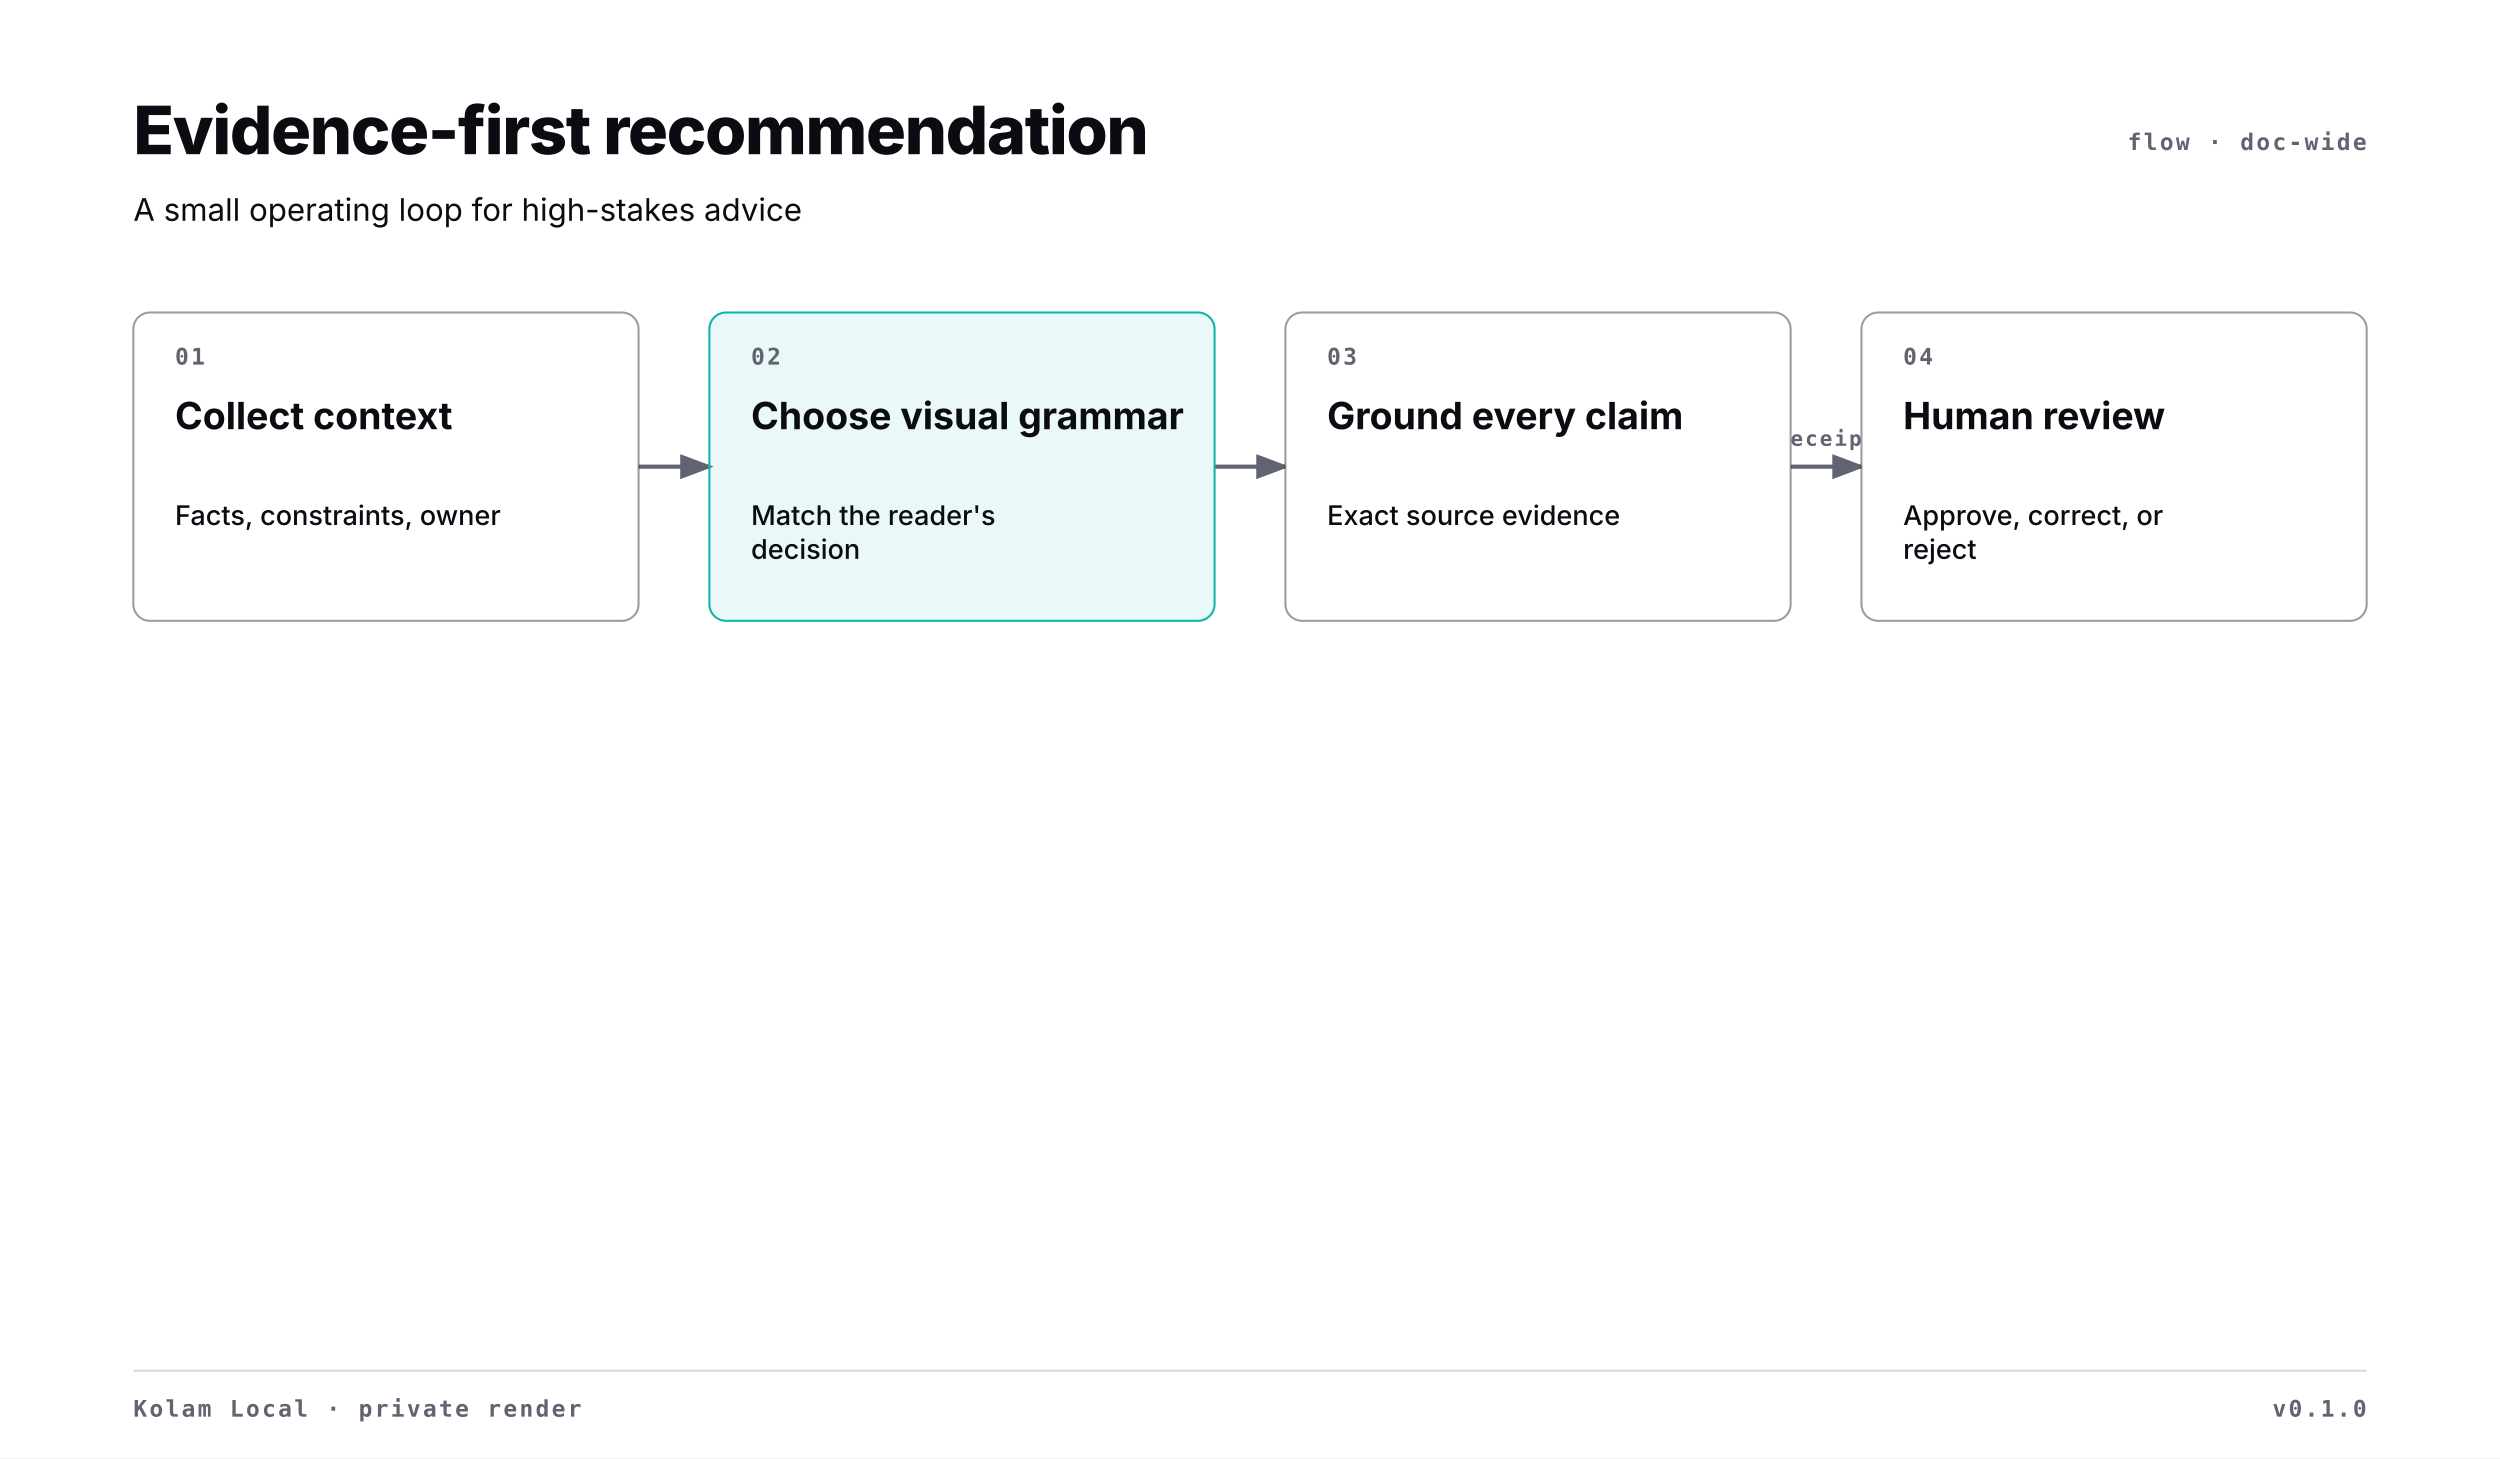
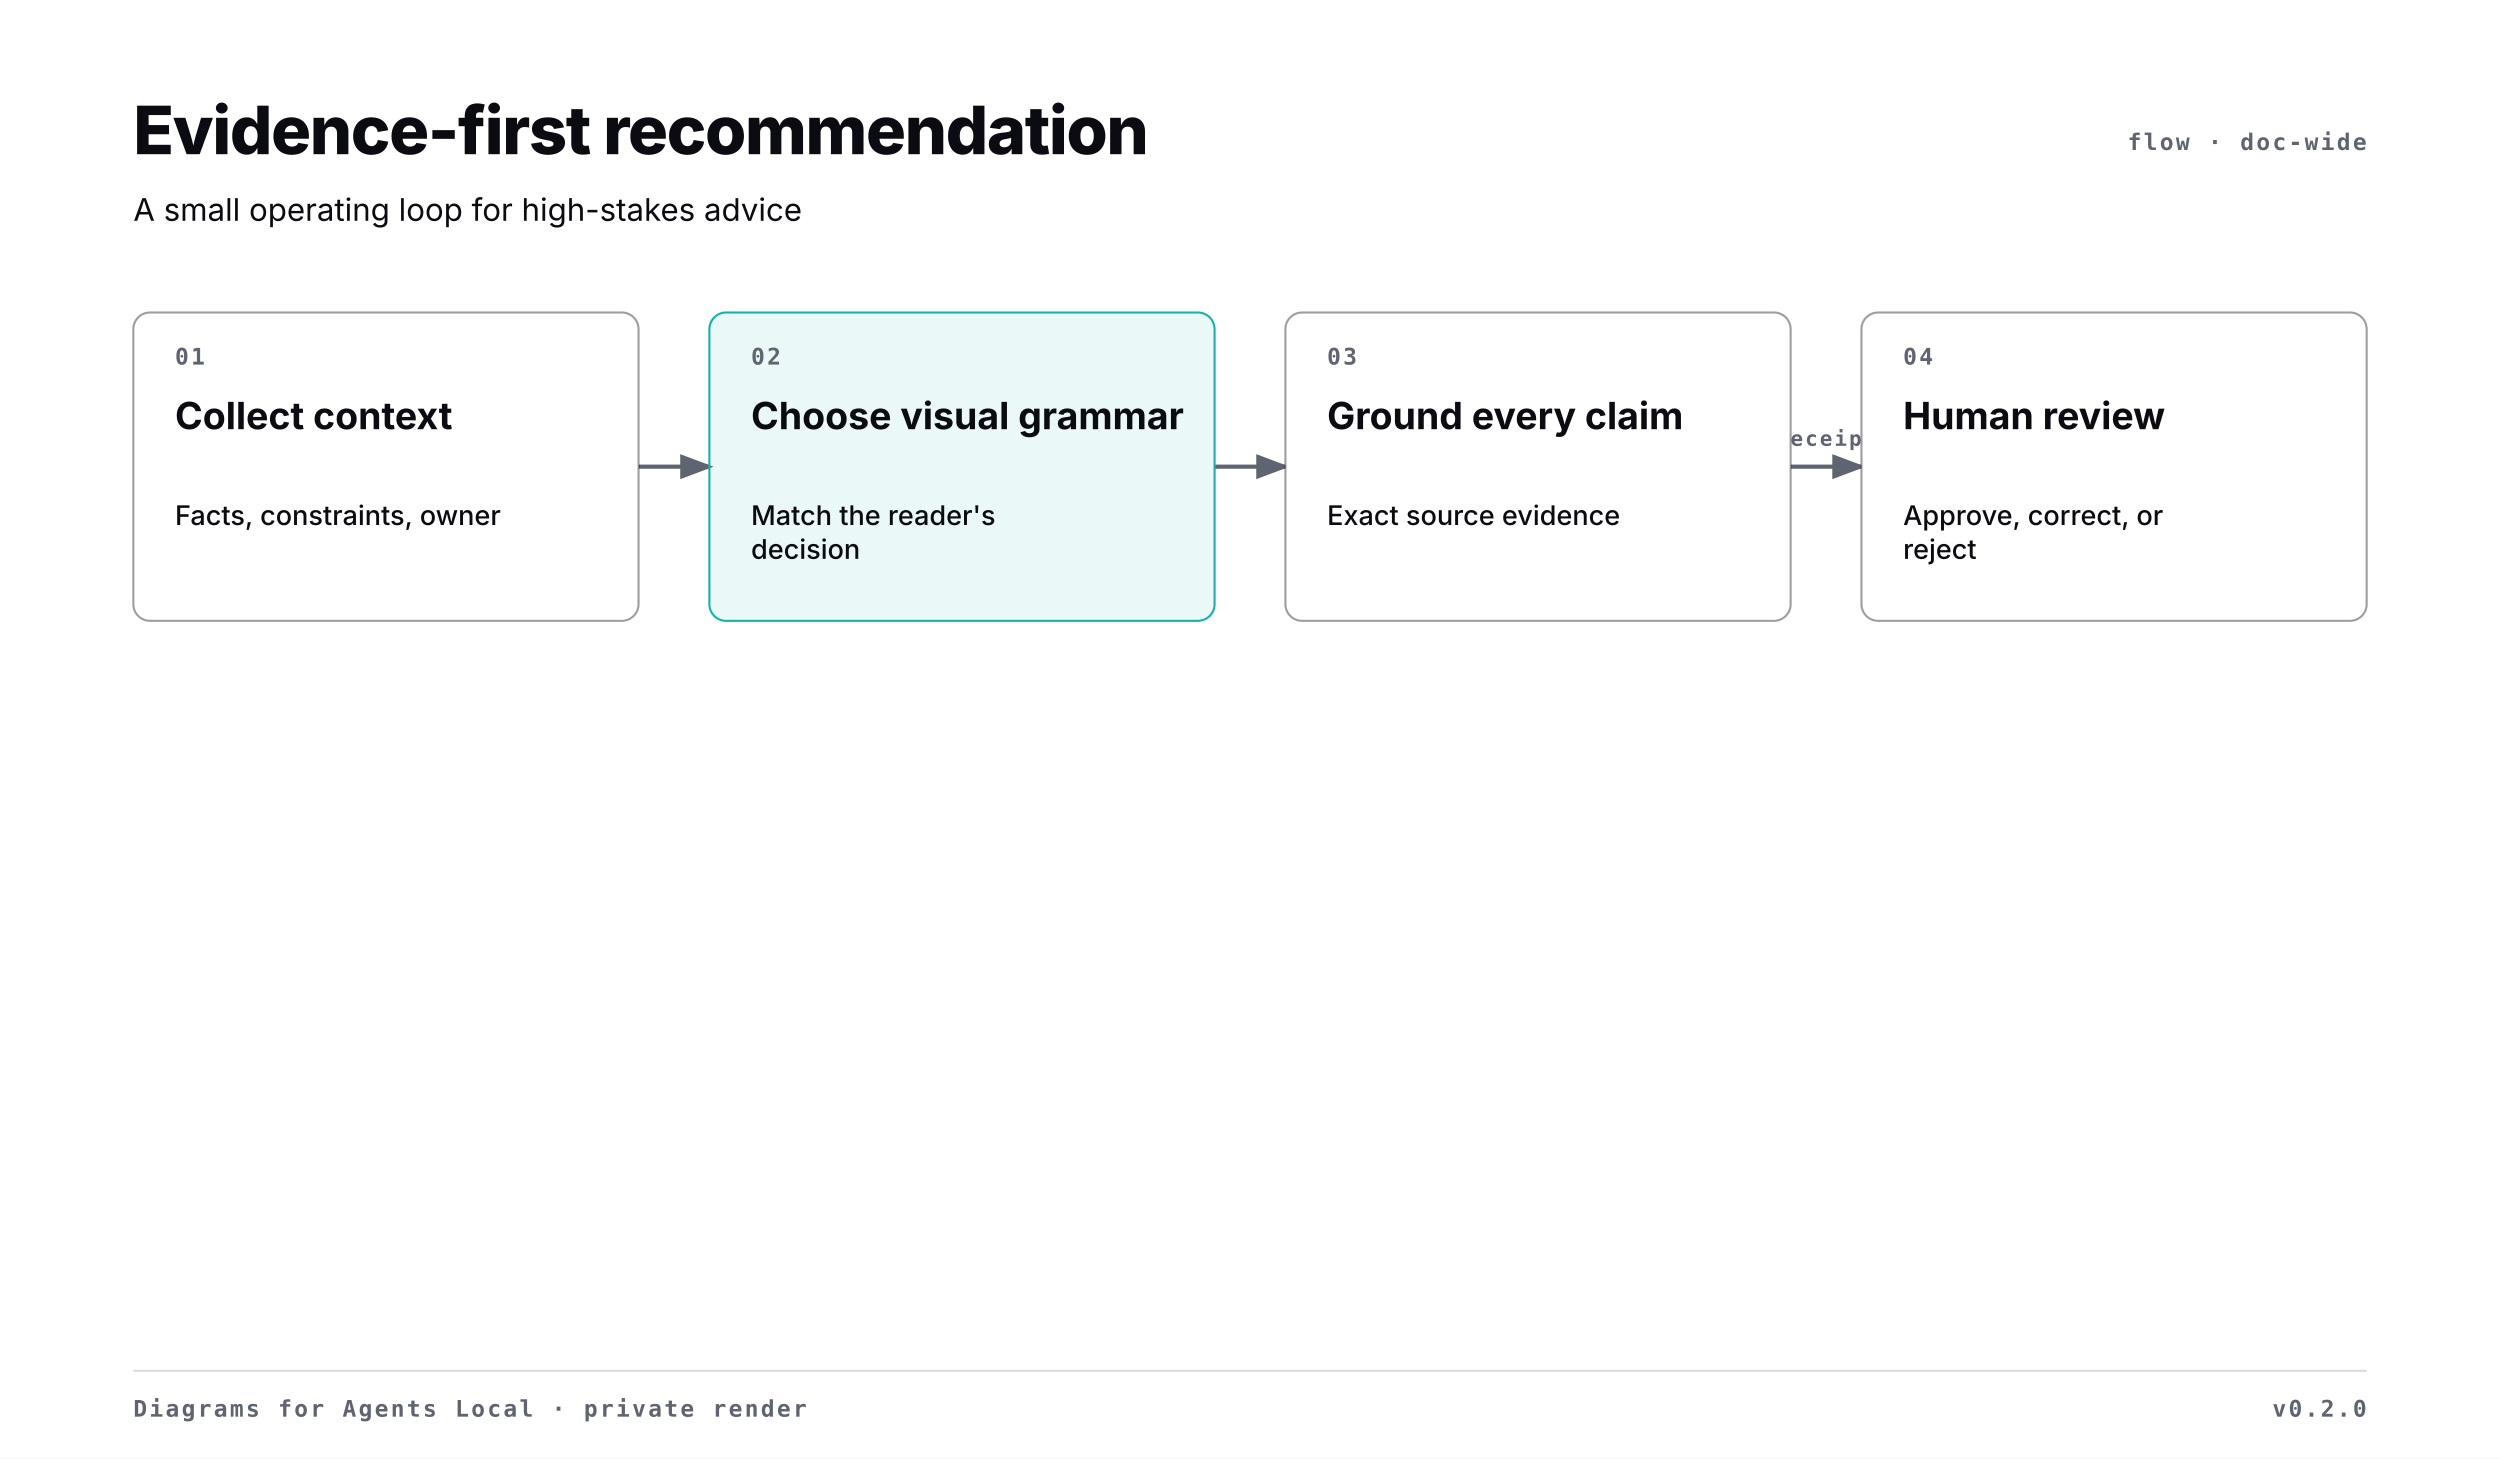
- <svg xmlns="http://www.w3.org/2000/svg" role="img" aria-labelledby="kolam-title kolam-desc" viewBox="0 0 1200 700" width="1200" height="700" data-kolam-family="flow">
+ <svg xmlns="http://www.w3.org/2000/svg" role="img" aria-labelledby="diagrams-for-agents-title diagrams-for-agents-desc" viewBox="0 0 1200 700" width="1200" height="700" data-diagrams-for-agents-family="flow">
  <style>
    :root{--paper:#ffffff;--paper-2:#ffffff;--ink:#0b0b12;--muted:#5f6470;--accent:#10b4ab;--accent-soft:#10b4ab16;--rule:#0b0b1224;--rule-strong:#0b0b1266}
    text{font-family:Inter, Arial, sans-serif;fill:#0b0b12}
    .eyebrow,.axis,.edge-label{font-family:ui-monospace,SFMono-Regular,Menlo,monospace;text-transform:uppercase;letter-spacing:.1em;fill:#5f6470}
    .eyebrow{font-size:11px;font-weight:700}.axis{font-size:11px;font-weight:650}.edge-label{font-size:10px;font-weight:650}
  </style>
  <defs>
    <marker id="arrow" markerWidth="8" markerHeight="6" refX="7" refY="3" orient="auto">
      <path d="M0 0L8 3L0 6Z" fill="#5f6470" />
    </marker>
  </defs>
  <rect width="100%" height="100%" fill="#ffffff" />
  <text x="64" y="74" font-size="32" font-weight="760" letter-spacing="-.02em">Evidence-first recommendation</text>
  <text x="64" y="106" font-size="15" fill="#5f6470">A small operating loop for high-stakes advice</text>
  <text x="1136" y="72" text-anchor="end" class="eyebrow">flow · doc-wide</text>
  <g>
    <path d="M 306.5 224 H 340.5" fill="none" stroke="#5f6470" stroke-width="2" marker-end="url(#arrow)" />
  </g>
  <g>
    <path d="M 583 224 H 617" fill="none" stroke="#5f6470" stroke-width="2" marker-end="url(#arrow)" />
  </g>
  <g>
    <path d="M 859.5 224 H 893.5" fill="none" stroke="#5f6470" stroke-width="2" marker-end="url(#arrow)" />
    <text x="876.5" y="214" text-anchor="middle" class="edge-label">receipt</text>
  </g>
  <g>
    <rect x="64" y="150" width="242.5" height="148" rx="8" fill="#ffffff" stroke="#0b0b1266" />
    <text x="84" y="175" class="eyebrow">01</text>
    <text x="84" y="206" text-anchor="start" font-size="18" font-weight="720" fill="#0b0b12" class="">
      <tspan x="84" dy="0">Collect context</tspan>
    </text>
    <text x="84" y="252" text-anchor="start" font-size="13" font-weight="450" fill="#5f6470" class="">
      <tspan x="84" dy="0">Facts, constraints, owner</tspan>
    </text>
  </g>
  <g>
    <rect x="340.5" y="150" width="242.5" height="148" rx="8" fill="#10b4ab16" stroke="#10b4ab" />
    <text x="360.5" y="175" class="eyebrow">02</text>
    <text x="360.5" y="206" text-anchor="start" font-size="18" font-weight="720" fill="#0b0b12" class="">
      <tspan x="360.5" dy="0">Choose visual grammar</tspan>
    </text>
    <text x="360.5" y="252" text-anchor="start" font-size="13" font-weight="450" fill="#5f6470" class="">
      <tspan x="360.5" dy="0">Match the reader's</tspan>
      <tspan x="360.5" dy="16.25">decision</tspan>
    </text>
  </g>
  <g>
    <rect x="617" y="150" width="242.5" height="148" rx="8" fill="#ffffff" stroke="#0b0b1266" />
    <text x="637" y="175" class="eyebrow">03</text>
    <text x="637" y="206" text-anchor="start" font-size="18" font-weight="720" fill="#0b0b12" class="">
      <tspan x="637" dy="0">Ground every claim</tspan>
    </text>
    <text x="637" y="252" text-anchor="start" font-size="13" font-weight="450" fill="#5f6470" class="">
      <tspan x="637" dy="0">Exact source evidence</tspan>
    </text>
  </g>
  <g>
    <rect x="893.5" y="150" width="242.5" height="148" rx="8" fill="#ffffff" stroke="#0b0b1266" />
    <text x="913.5" y="175" class="eyebrow">04</text>
    <text x="913.5" y="206" text-anchor="start" font-size="18" font-weight="720" fill="#0b0b12" class="">
      <tspan x="913.5" dy="0">Human review</tspan>
    </text>
    <text x="913.5" y="252" text-anchor="start" font-size="13" font-weight="450" fill="#5f6470" class="">
      <tspan x="913.5" dy="0">Approve, correct, or</tspan>
      <tspan x="913.5" dy="16.25">reject</tspan>
    </text>
  </g>
  <line x1="64" y1="658" x2="1136" y2="658" stroke="#0b0b1224" />
-   <text x="64" y="680" class="eyebrow">Kolam Local · private render</text>
-   <text x="1136" y="680" text-anchor="end" class="eyebrow">v0.1.0</text>
+   <text x="64" y="680" class="eyebrow">Diagrams for Agents Local · private render</text>
+   <text x="1136" y="680" text-anchor="end" class="eyebrow">v0.2.0</text>
</svg>
